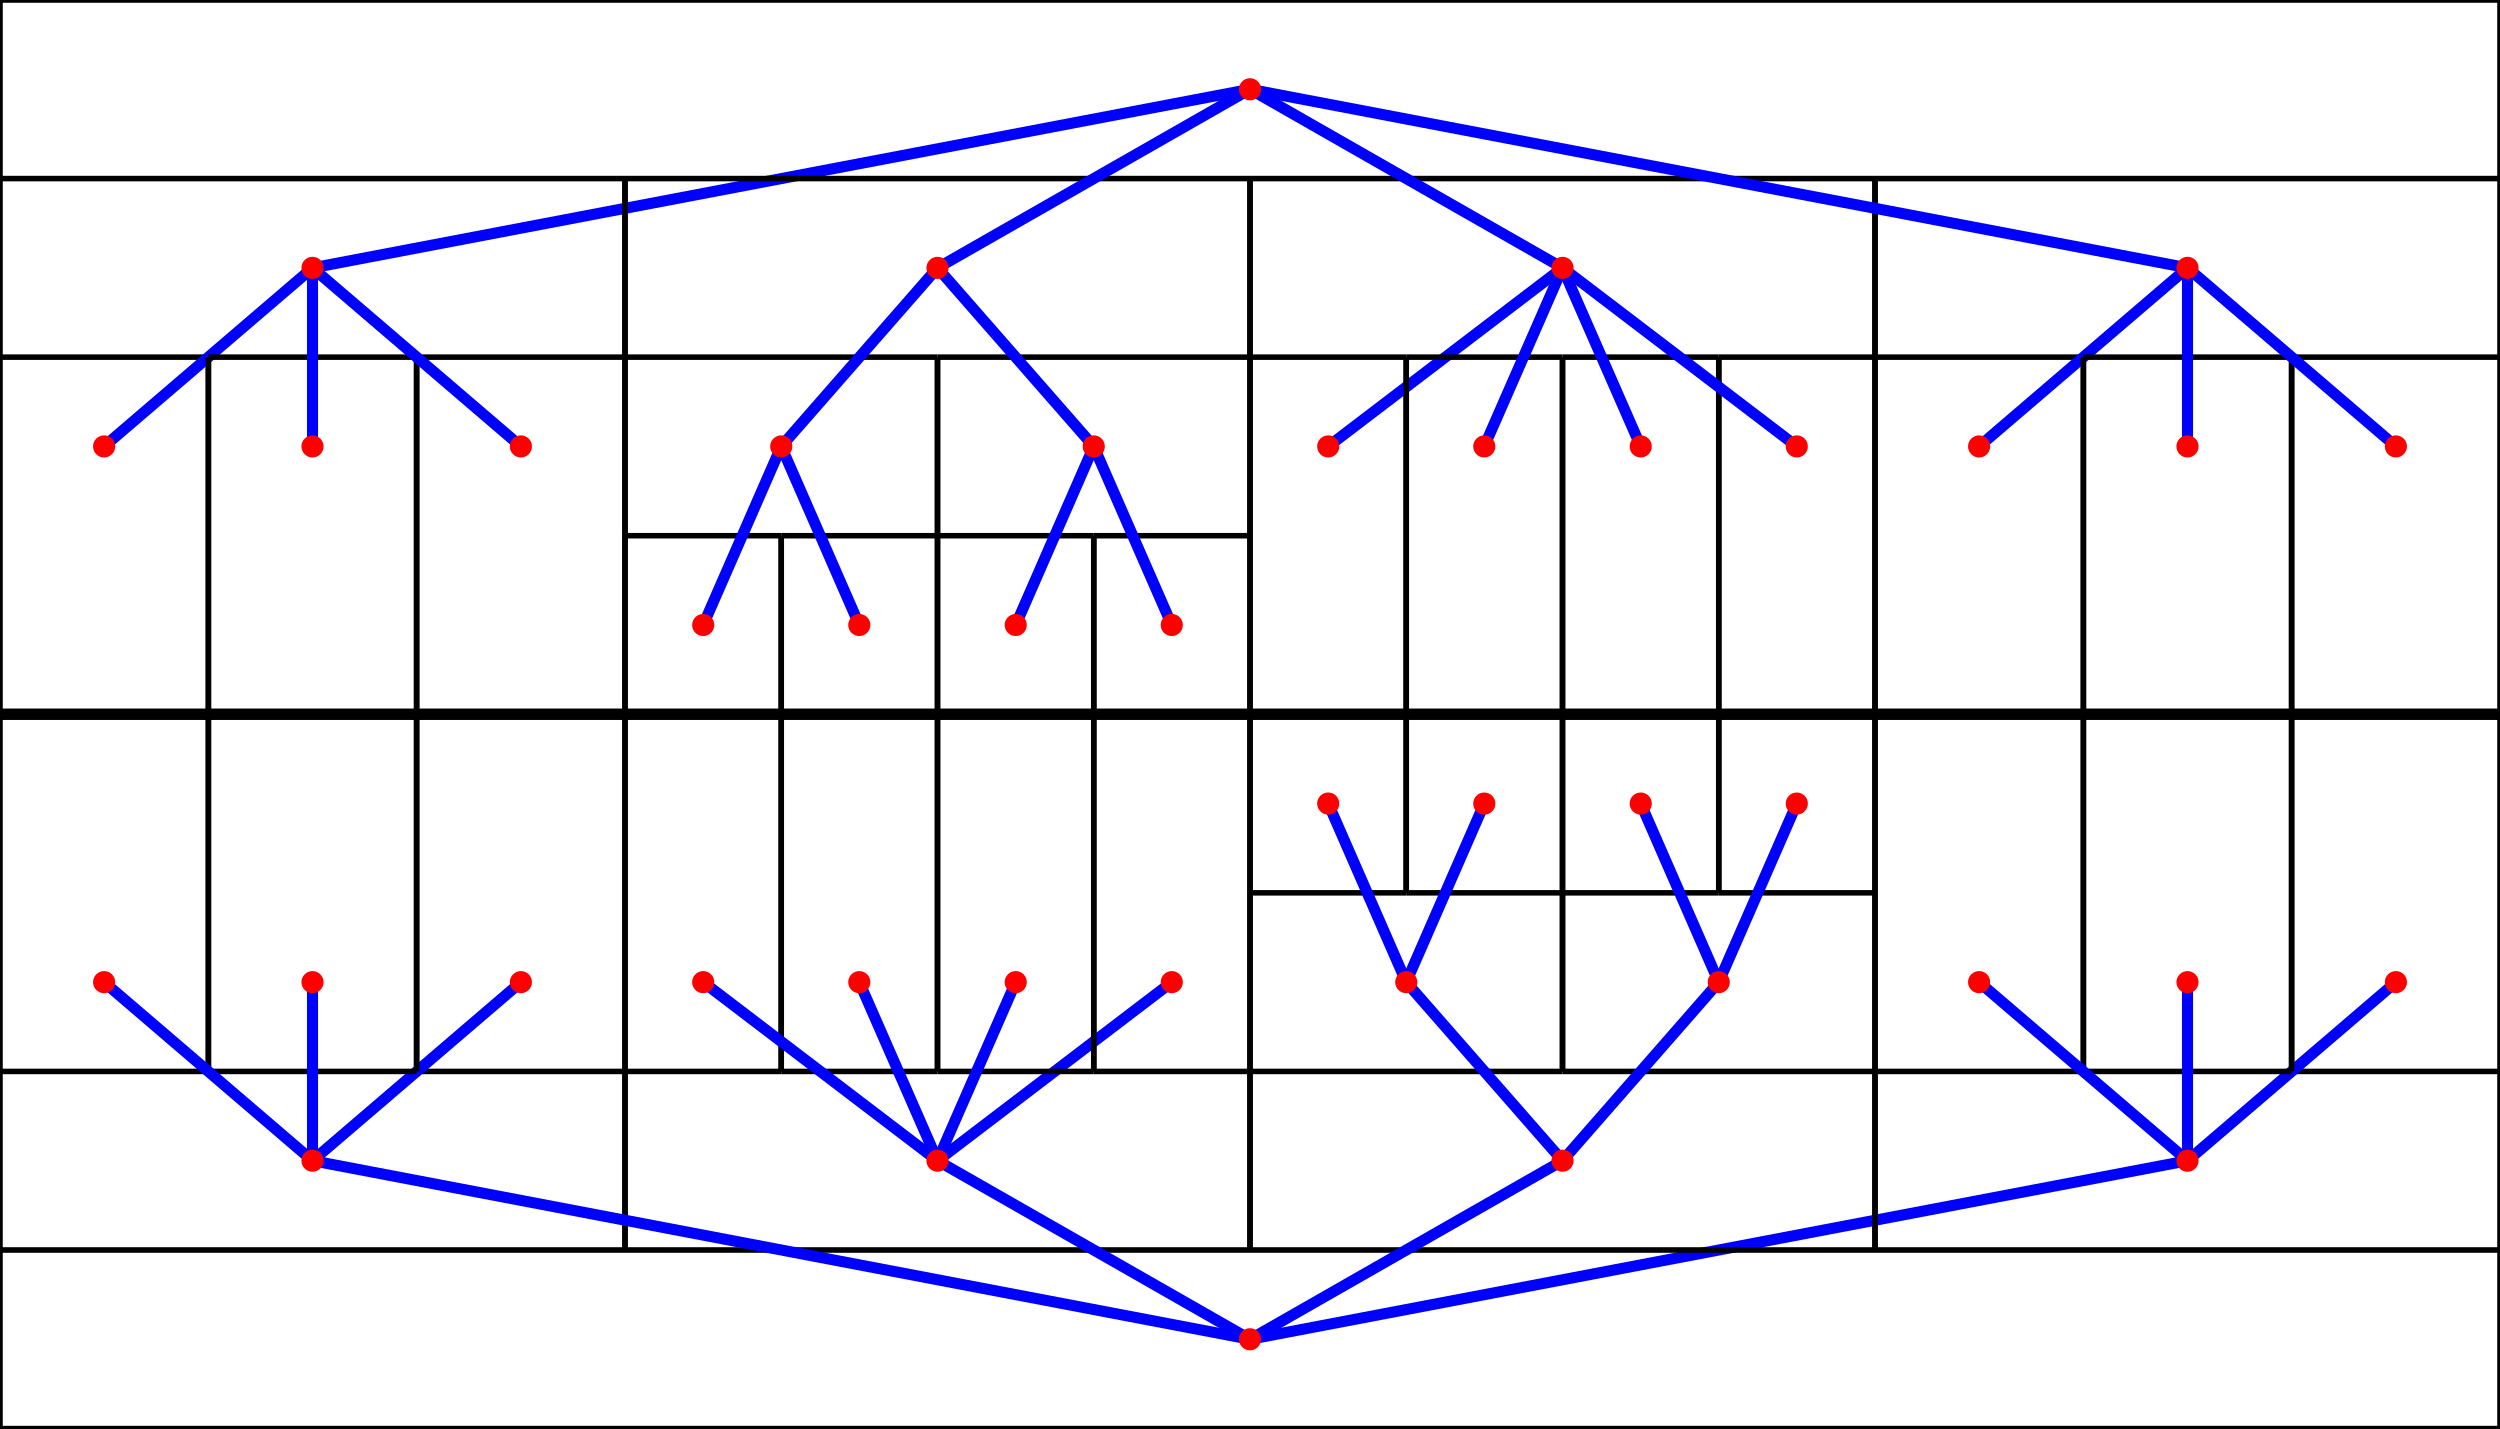
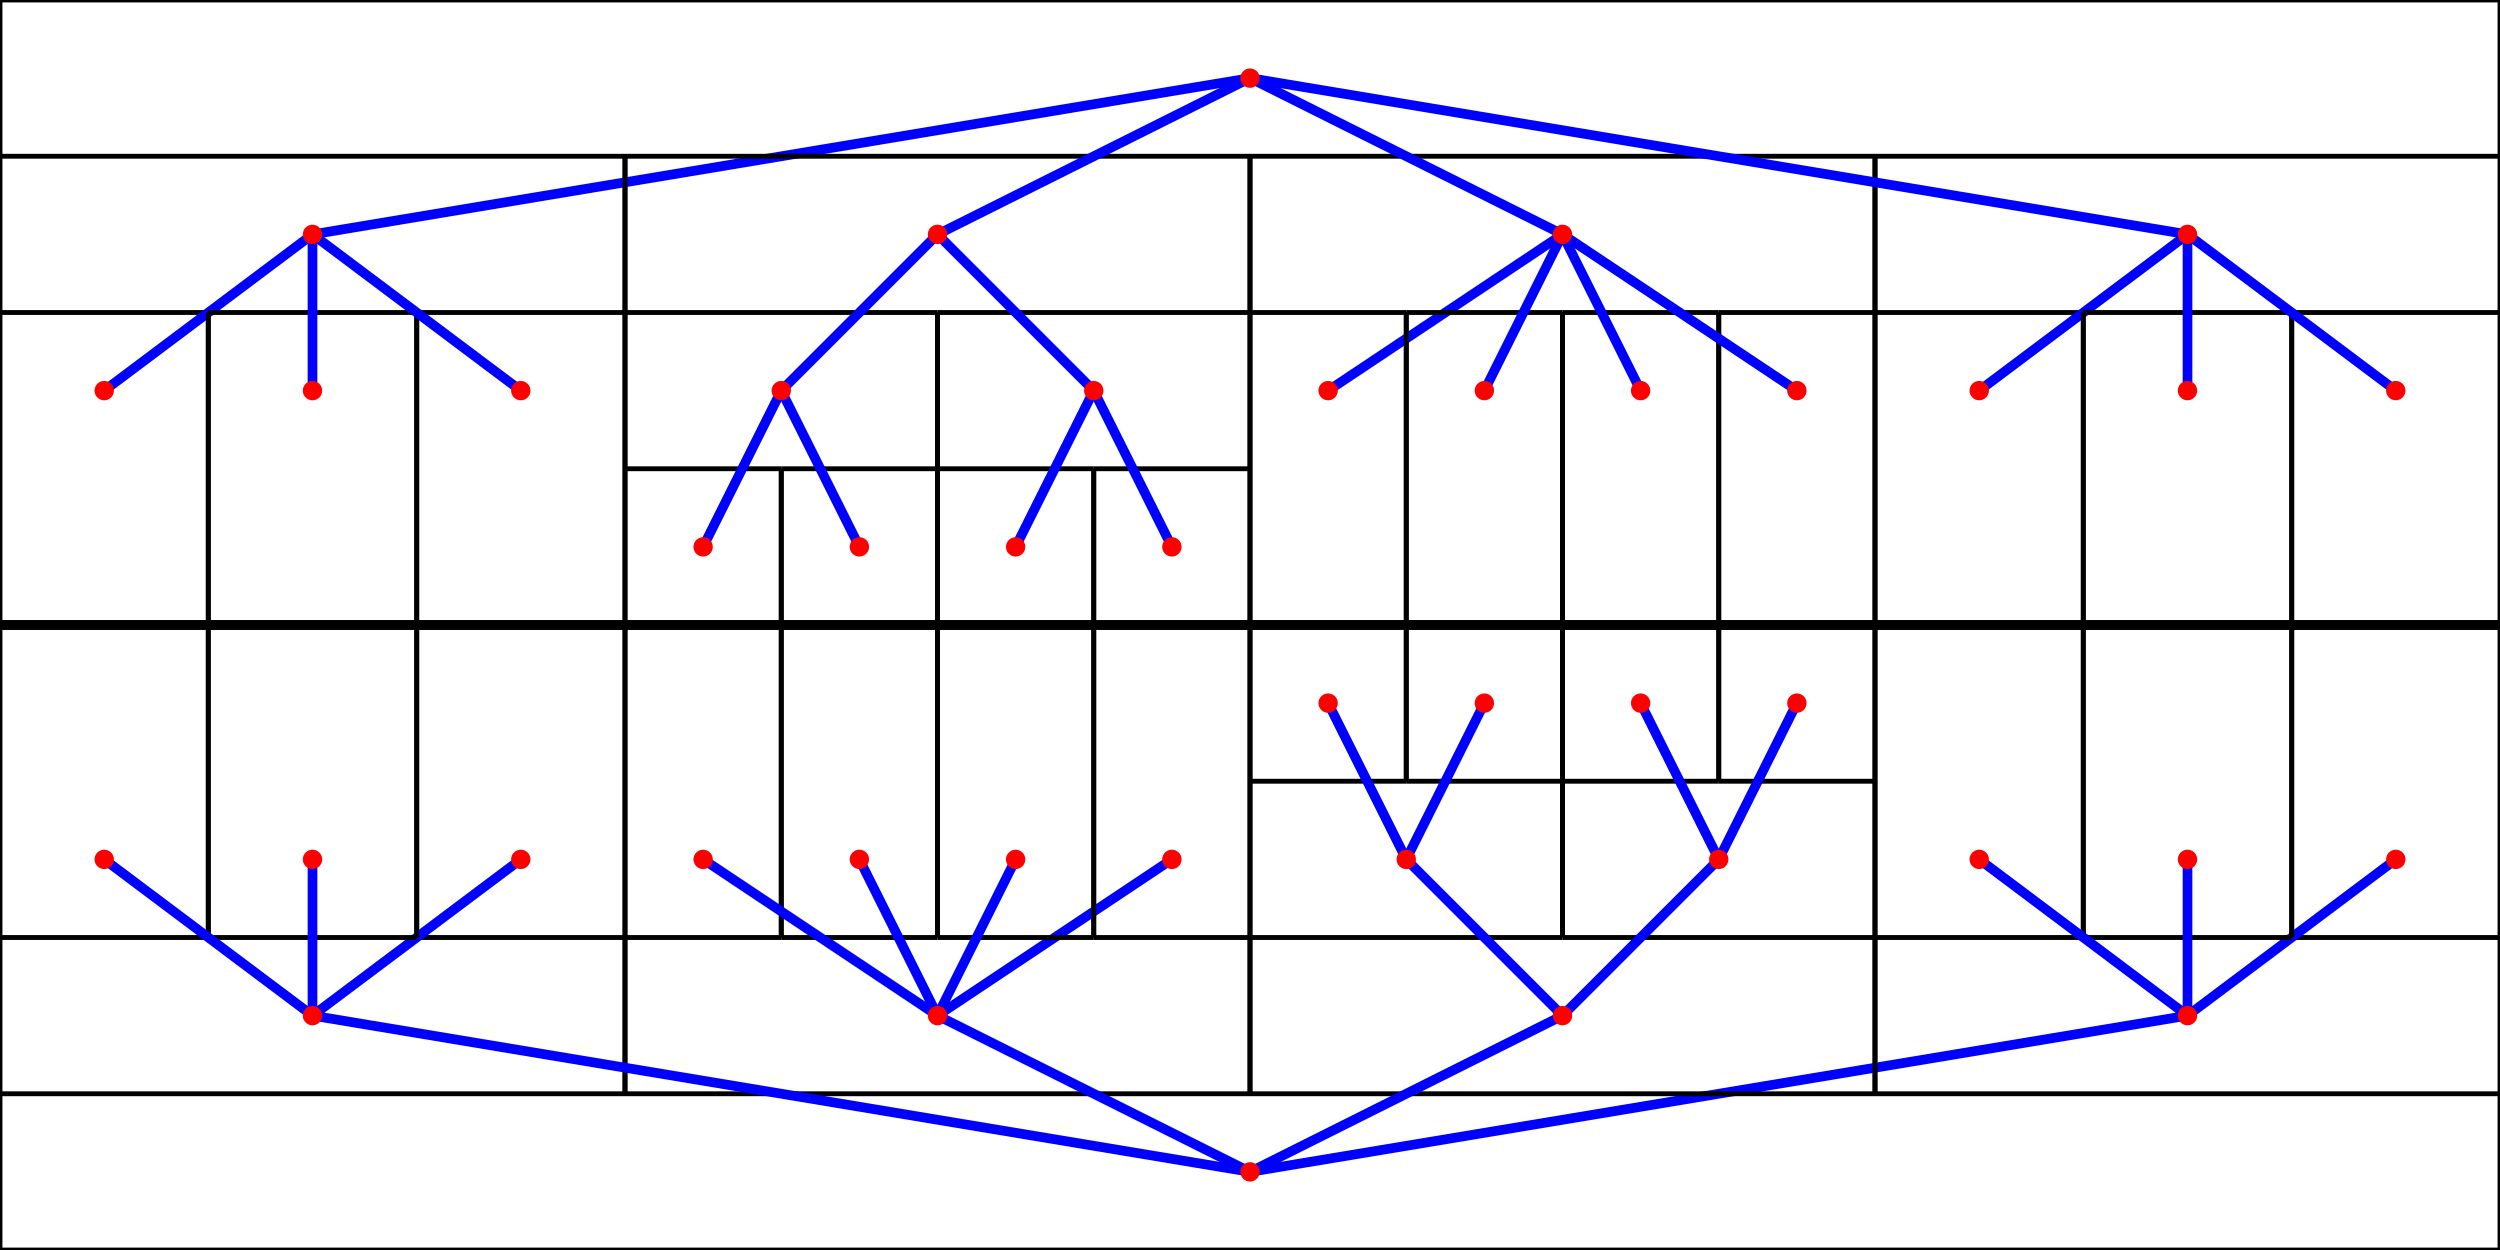
- <svg xmlns="http://www.w3.org/2000/svg" width="14cm" height="8cm" viewBox="0, 0, 14, 8" version="1.1">
+ <svg xmlns="http://www.w3.org/2000/svg" width="16cm" height="8cm" viewBox="0, 0, 16, 8" version="1.1">
  <g id="graph">
-     <line x1="0" y1="0" x2="14" y2="0" stroke="#000000" stroke-width="0.031" />
+     <line x1="0" y1="0" x2="16" y2="0" stroke="#000000" stroke-width="0.031" />
    <line x1="0" y1="0" x2="0" y2="1" stroke="#000000" stroke-width="0.031" />
-     <line x1="14" y1="0" x2="14" y2="1" stroke="#000000" stroke-width="0.031" />
-     <line x1="0" y1="1" x2="3.5" y2="1" stroke="#000000" stroke-width="0.031" />
+     <line x1="16" y1="0" x2="16" y2="1" stroke="#000000" stroke-width="0.031" />
+     <line x1="0" y1="1" x2="4.0" y2="1" stroke="#000000" stroke-width="0.031" />
    <line x1="0" y1="1" x2="0" y2="2" stroke="#000000" stroke-width="0.031" />
-     <line x1="3.5" y1="1" x2="3.5" y2="2" stroke="#000000" stroke-width="0.031" />
-     <line x1="0" y1="2" x2="1.167" y2="2" stroke="#000000" stroke-width="0.031" />
+     <line x1="4.0" y1="1" x2="4.0" y2="2" stroke="#000000" stroke-width="0.031" />
+     <line x1="0" y1="2" x2="1.333" y2="2" stroke="#000000" stroke-width="0.031" />
    <line x1="0" y1="2" x2="0" y2="4" stroke="#000000" stroke-width="0.031" />
-     <line x1="1.167" y1="2" x2="1.167" y2="4" stroke="#000000" stroke-width="0.031" />
-     <line x1="0" y1="4" x2="1.167" y2="4" stroke="#000000" stroke-width="0.062" />
-     <line x1="1.75" y1="1.5" x2="0.583" y2="2.5" stroke="#0000ff" stroke-width="0.062" />
-     <line x1="1.167" y1="2" x2="2.333" y2="2" stroke="#000000" stroke-width="0.031" />
-     <line x1="1.167" y1="2" x2="1.167" y2="4" stroke="#000000" stroke-width="0.031" />
-     <line x1="2.333" y1="2" x2="2.333" y2="4" stroke="#000000" stroke-width="0.031" />
-     <line x1="1.167" y1="4" x2="2.333" y2="4" stroke="#000000" stroke-width="0.062" />
-     <line x1="1.75" y1="1.5" x2="1.75" y2="2.5" stroke="#0000ff" stroke-width="0.062" />
-     <line x1="2.333" y1="2" x2="3.5" y2="2" stroke="#000000" stroke-width="0.031" />
-     <line x1="2.333" y1="2" x2="2.333" y2="4" stroke="#000000" stroke-width="0.031" />
-     <line x1="3.5" y1="2" x2="3.5" y2="4" stroke="#000000" stroke-width="0.031" />
-     <line x1="2.333" y1="4" x2="3.5" y2="4" stroke="#000000" stroke-width="0.062" />
-     <line x1="1.75" y1="1.5" x2="2.917" y2="2.5" stroke="#0000ff" stroke-width="0.062" />
-     <line x1="7.0" y1="0.5" x2="1.75" y2="1.5" stroke="#0000ff" stroke-width="0.062" />
-     <line x1="3.5" y1="1" x2="7.0" y2="1" stroke="#000000" stroke-width="0.031" />
-     <line x1="3.5" y1="1" x2="3.5" y2="2" stroke="#000000" stroke-width="0.031" />
-     <line x1="7.0" y1="1" x2="7.0" y2="2" stroke="#000000" stroke-width="0.031" />
-     <line x1="3.5" y1="2" x2="5.25" y2="2" stroke="#000000" stroke-width="0.031" />
-     <line x1="3.5" y1="2" x2="3.5" y2="3" stroke="#000000" stroke-width="0.031" />
-     <line x1="5.25" y1="2" x2="5.25" y2="3" stroke="#000000" stroke-width="0.031" />
-     <line x1="3.5" y1="3" x2="4.375" y2="3" stroke="#000000" stroke-width="0.031" />
-     <line x1="3.5" y1="3" x2="3.5" y2="4" stroke="#000000" stroke-width="0.031" />
-     <line x1="4.375" y1="3" x2="4.375" y2="4" stroke="#000000" stroke-width="0.031" />
-     <line x1="3.5" y1="4" x2="4.375" y2="4" stroke="#000000" stroke-width="0.062" />
-     <line x1="4.375" y1="2.5" x2="3.938" y2="3.5" stroke="#0000ff" stroke-width="0.062" />
-     <line x1="4.375" y1="3" x2="5.25" y2="3" stroke="#000000" stroke-width="0.031" />
-     <line x1="4.375" y1="3" x2="4.375" y2="4" stroke="#000000" stroke-width="0.031" />
-     <line x1="5.25" y1="3" x2="5.25" y2="4" stroke="#000000" stroke-width="0.031" />
-     <line x1="4.375" y1="4" x2="5.25" y2="4" stroke="#000000" stroke-width="0.062" />
-     <line x1="4.375" y1="2.5" x2="4.812" y2="3.5" stroke="#0000ff" stroke-width="0.062" />
-     <line x1="5.25" y1="1.5" x2="4.375" y2="2.5" stroke="#0000ff" stroke-width="0.062" />
-     <line x1="5.25" y1="2" x2="7.0" y2="2" stroke="#000000" stroke-width="0.031" />
-     <line x1="5.25" y1="2" x2="5.25" y2="3" stroke="#000000" stroke-width="0.031" />
-     <line x1="7.0" y1="2" x2="7.0" y2="3" stroke="#000000" stroke-width="0.031" />
-     <line x1="5.25" y1="3" x2="6.125" y2="3" stroke="#000000" stroke-width="0.031" />
-     <line x1="5.25" y1="3" x2="5.25" y2="4" stroke="#000000" stroke-width="0.031" />
-     <line x1="6.125" y1="3" x2="6.125" y2="4" stroke="#000000" stroke-width="0.031" />
-     <line x1="5.25" y1="4" x2="6.125" y2="4" stroke="#000000" stroke-width="0.062" />
-     <line x1="6.125" y1="2.5" x2="5.688" y2="3.5" stroke="#0000ff" stroke-width="0.062" />
-     <line x1="6.125" y1="3" x2="7.0" y2="3" stroke="#000000" stroke-width="0.031" />
-     <line x1="6.125" y1="3" x2="6.125" y2="4" stroke="#000000" stroke-width="0.031" />
+     <line x1="1.333" y1="2" x2="1.333" y2="4" stroke="#000000" stroke-width="0.031" />
+     <line x1="0" y1="4" x2="1.333" y2="4" stroke="#000000" stroke-width="0.062" />
+     <line x1="2.0" y1="1.5" x2="0.667" y2="2.5" stroke="#0000ff" stroke-width="0.062" />
+     <line x1="1.333" y1="2" x2="2.667" y2="2" stroke="#000000" stroke-width="0.031" />
+     <line x1="1.333" y1="2" x2="1.333" y2="4" stroke="#000000" stroke-width="0.031" />
+     <line x1="2.667" y1="2" x2="2.667" y2="4" stroke="#000000" stroke-width="0.031" />
+     <line x1="1.333" y1="4" x2="2.667" y2="4" stroke="#000000" stroke-width="0.062" />
+     <line x1="2.0" y1="1.5" x2="2.0" y2="2.5" stroke="#0000ff" stroke-width="0.062" />
+     <line x1="2.667" y1="2" x2="4.0" y2="2" stroke="#000000" stroke-width="0.031" />
+     <line x1="2.667" y1="2" x2="2.667" y2="4" stroke="#000000" stroke-width="0.031" />
+     <line x1="4.0" y1="2" x2="4.0" y2="4" stroke="#000000" stroke-width="0.031" />
+     <line x1="2.667" y1="4" x2="4.0" y2="4" stroke="#000000" stroke-width="0.062" />
+     <line x1="2.0" y1="1.5" x2="3.333" y2="2.5" stroke="#0000ff" stroke-width="0.062" />
+     <line x1="8.0" y1="0.5" x2="2.0" y2="1.5" stroke="#0000ff" stroke-width="0.062" />
+     <line x1="4.0" y1="1" x2="8.0" y2="1" stroke="#000000" stroke-width="0.031" />
+     <line x1="4.0" y1="1" x2="4.0" y2="2" stroke="#000000" stroke-width="0.031" />
+     <line x1="8.0" y1="1" x2="8.0" y2="2" stroke="#000000" stroke-width="0.031" />
+     <line x1="4.0" y1="2" x2="6.0" y2="2" stroke="#000000" stroke-width="0.031" />
+     <line x1="4.0" y1="2" x2="4.0" y2="3" stroke="#000000" stroke-width="0.031" />
+     <line x1="6.0" y1="2" x2="6.0" y2="3" stroke="#000000" stroke-width="0.031" />
+     <line x1="4.0" y1="3" x2="5.0" y2="3" stroke="#000000" stroke-width="0.031" />
+     <line x1="4.0" y1="3" x2="4.0" y2="4" stroke="#000000" stroke-width="0.031" />
+     <line x1="5.0" y1="3" x2="5.0" y2="4" stroke="#000000" stroke-width="0.031" />
+     <line x1="4.0" y1="4" x2="5.0" y2="4" stroke="#000000" stroke-width="0.062" />
+     <line x1="5.0" y1="2.5" x2="4.5" y2="3.5" stroke="#0000ff" stroke-width="0.062" />
+     <line x1="5.0" y1="3" x2="6.0" y2="3" stroke="#000000" stroke-width="0.031" />
+     <line x1="5.0" y1="3" x2="5.0" y2="4" stroke="#000000" stroke-width="0.031" />
+     <line x1="6.0" y1="3" x2="6.0" y2="4" stroke="#000000" stroke-width="0.031" />
+     <line x1="5.0" y1="4" x2="6.0" y2="4" stroke="#000000" stroke-width="0.062" />
+     <line x1="5.0" y1="2.5" x2="5.5" y2="3.5" stroke="#0000ff" stroke-width="0.062" />
+     <line x1="6.0" y1="1.5" x2="5.0" y2="2.5" stroke="#0000ff" stroke-width="0.062" />
+     <line x1="6.0" y1="2" x2="8.0" y2="2" stroke="#000000" stroke-width="0.031" />
+     <line x1="6.0" y1="2" x2="6.0" y2="3" stroke="#000000" stroke-width="0.031" />
+     <line x1="8.0" y1="2" x2="8.0" y2="3" stroke="#000000" stroke-width="0.031" />
+     <line x1="6.0" y1="3" x2="7.0" y2="3" stroke="#000000" stroke-width="0.031" />
+     <line x1="6.0" y1="3" x2="6.0" y2="4" stroke="#000000" stroke-width="0.031" />
    <line x1="7.0" y1="3" x2="7.0" y2="4" stroke="#000000" stroke-width="0.031" />
-     <line x1="6.125" y1="4" x2="7.0" y2="4" stroke="#000000" stroke-width="0.062" />
-     <line x1="6.125" y1="2.5" x2="6.562" y2="3.5" stroke="#0000ff" stroke-width="0.062" />
-     <line x1="5.25" y1="1.5" x2="6.125" y2="2.5" stroke="#0000ff" stroke-width="0.062" />
-     <line x1="7.0" y1="0.5" x2="5.25" y2="1.5" stroke="#0000ff" stroke-width="0.062" />
-     <line x1="7.0" y1="1" x2="10.5" y2="1" stroke="#000000" stroke-width="0.031" />
-     <line x1="7.0" y1="1" x2="7.0" y2="2" stroke="#000000" stroke-width="0.031" />
-     <line x1="10.5" y1="1" x2="10.5" y2="2" stroke="#000000" stroke-width="0.031" />
-     <line x1="7.0" y1="2" x2="7.875" y2="2" stroke="#000000" stroke-width="0.031" />
-     <line x1="7.0" y1="2" x2="7.0" y2="4" stroke="#000000" stroke-width="0.031" />
-     <line x1="7.875" y1="2" x2="7.875" y2="4" stroke="#000000" stroke-width="0.031" />
-     <line x1="7.0" y1="4" x2="7.875" y2="4" stroke="#000000" stroke-width="0.062" />
-     <line x1="8.75" y1="1.5" x2="7.438" y2="2.5" stroke="#0000ff" stroke-width="0.062" />
-     <line x1="7.875" y1="2" x2="8.75" y2="2" stroke="#000000" stroke-width="0.031" />
-     <line x1="7.875" y1="2" x2="7.875" y2="4" stroke="#000000" stroke-width="0.031" />
-     <line x1="8.75" y1="2" x2="8.75" y2="4" stroke="#000000" stroke-width="0.031" />
-     <line x1="7.875" y1="4" x2="8.75" y2="4" stroke="#000000" stroke-width="0.062" />
-     <line x1="8.75" y1="1.5" x2="8.312" y2="2.5" stroke="#0000ff" stroke-width="0.062" />
-     <line x1="8.75" y1="2" x2="9.625" y2="2" stroke="#000000" stroke-width="0.031" />
-     <line x1="8.75" y1="2" x2="8.75" y2="4" stroke="#000000" stroke-width="0.031" />
-     <line x1="9.625" y1="2" x2="9.625" y2="4" stroke="#000000" stroke-width="0.031" />
-     <line x1="8.75" y1="4" x2="9.625" y2="4" stroke="#000000" stroke-width="0.062" />
-     <line x1="8.75" y1="1.5" x2="9.188" y2="2.5" stroke="#0000ff" stroke-width="0.062" />
-     <line x1="9.625" y1="2" x2="10.5" y2="2" stroke="#000000" stroke-width="0.031" />
-     <line x1="9.625" y1="2" x2="9.625" y2="4" stroke="#000000" stroke-width="0.031" />
-     <line x1="10.5" y1="2" x2="10.5" y2="4" stroke="#000000" stroke-width="0.031" />
-     <line x1="9.625" y1="4" x2="10.5" y2="4" stroke="#000000" stroke-width="0.062" />
-     <line x1="8.75" y1="1.5" x2="10.062" y2="2.5" stroke="#0000ff" stroke-width="0.062" />
-     <line x1="7.0" y1="0.5" x2="8.75" y2="1.5" stroke="#0000ff" stroke-width="0.062" />
-     <line x1="10.5" y1="1" x2="14.0" y2="1" stroke="#000000" stroke-width="0.031" />
-     <line x1="10.5" y1="1" x2="10.5" y2="2" stroke="#000000" stroke-width="0.031" />
-     <line x1="14.0" y1="1" x2="14.0" y2="2" stroke="#000000" stroke-width="0.031" />
-     <line x1="10.5" y1="2" x2="11.667" y2="2" stroke="#000000" stroke-width="0.031" />
-     <line x1="10.5" y1="2" x2="10.5" y2="4" stroke="#000000" stroke-width="0.031" />
-     <line x1="11.667" y1="2" x2="11.667" y2="4" stroke="#000000" stroke-width="0.031" />
-     <line x1="10.5" y1="4" x2="11.667" y2="4" stroke="#000000" stroke-width="0.062" />
-     <line x1="12.25" y1="1.5" x2="11.083" y2="2.5" stroke="#0000ff" stroke-width="0.062" />
-     <line x1="11.667" y1="2" x2="12.833" y2="2" stroke="#000000" stroke-width="0.031" />
-     <line x1="11.667" y1="2" x2="11.667" y2="4" stroke="#000000" stroke-width="0.031" />
-     <line x1="12.833" y1="2" x2="12.833" y2="4" stroke="#000000" stroke-width="0.031" />
-     <line x1="11.667" y1="4" x2="12.833" y2="4" stroke="#000000" stroke-width="0.062" />
-     <line x1="12.25" y1="1.5" x2="12.25" y2="2.5" stroke="#0000ff" stroke-width="0.062" />
-     <line x1="12.833" y1="2" x2="14.0" y2="2" stroke="#000000" stroke-width="0.031" />
-     <line x1="12.833" y1="2" x2="12.833" y2="4" stroke="#000000" stroke-width="0.031" />
-     <line x1="14.0" y1="2" x2="14.0" y2="4" stroke="#000000" stroke-width="0.031" />
-     <line x1="12.833" y1="4" x2="14.0" y2="4" stroke="#000000" stroke-width="0.062" />
-     <line x1="12.25" y1="1.5" x2="13.417" y2="2.5" stroke="#0000ff" stroke-width="0.062" />
-     <line x1="7.0" y1="0.5" x2="12.25" y2="1.5" stroke="#0000ff" stroke-width="0.062" />
-     <circle cx="7.0" cy="0.5" r="0.062" fill="#ff0000" />
-     <circle cx="1.75" cy="1.5" r="0.062" fill="#ff0000" />
-     <circle cx="0.583" cy="2.5" r="0.062" fill="#ff0000" />
-     <circle cx="1.75" cy="2.5" r="0.062" fill="#ff0000" />
-     <circle cx="2.917" cy="2.5" r="0.062" fill="#ff0000" />
-     <circle cx="5.25" cy="1.5" r="0.062" fill="#ff0000" />
-     <circle cx="4.375" cy="2.5" r="0.062" fill="#ff0000" />
-     <circle cx="3.938" cy="3.5" r="0.062" fill="#ff0000" />
-     <circle cx="4.812" cy="3.5" r="0.062" fill="#ff0000" />
-     <circle cx="6.125" cy="2.5" r="0.062" fill="#ff0000" />
-     <circle cx="5.688" cy="3.5" r="0.062" fill="#ff0000" />
-     <circle cx="6.562" cy="3.5" r="0.062" fill="#ff0000" />
-     <circle cx="8.75" cy="1.5" r="0.062" fill="#ff0000" />
-     <circle cx="7.438" cy="2.5" r="0.062" fill="#ff0000" />
-     <circle cx="8.312" cy="2.5" r="0.062" fill="#ff0000" />
-     <circle cx="9.188" cy="2.5" r="0.062" fill="#ff0000" />
-     <circle cx="10.062" cy="2.5" r="0.062" fill="#ff0000" />
-     <circle cx="12.25" cy="1.5" r="0.062" fill="#ff0000" />
-     <circle cx="11.083" cy="2.5" r="0.062" fill="#ff0000" />
-     <circle cx="12.25" cy="2.5" r="0.062" fill="#ff0000" />
-     <circle cx="13.417" cy="2.5" r="0.062" fill="#ff0000" />
+     <line x1="6.0" y1="4" x2="7.0" y2="4" stroke="#000000" stroke-width="0.062" />
+     <line x1="7.0" y1="2.5" x2="6.5" y2="3.5" stroke="#0000ff" stroke-width="0.062" />
+     <line x1="7.0" y1="3" x2="8.0" y2="3" stroke="#000000" stroke-width="0.031" />
+     <line x1="7.0" y1="3" x2="7.0" y2="4" stroke="#000000" stroke-width="0.031" />
+     <line x1="8.0" y1="3" x2="8.0" y2="4" stroke="#000000" stroke-width="0.031" />
+     <line x1="7.0" y1="4" x2="8.0" y2="4" stroke="#000000" stroke-width="0.062" />
+     <line x1="7.0" y1="2.5" x2="7.5" y2="3.5" stroke="#0000ff" stroke-width="0.062" />
+     <line x1="6.0" y1="1.5" x2="7.0" y2="2.5" stroke="#0000ff" stroke-width="0.062" />
+     <line x1="8.0" y1="0.5" x2="6.0" y2="1.5" stroke="#0000ff" stroke-width="0.062" />
+     <line x1="8.0" y1="1" x2="12.0" y2="1" stroke="#000000" stroke-width="0.031" />
+     <line x1="8.0" y1="1" x2="8.0" y2="2" stroke="#000000" stroke-width="0.031" />
+     <line x1="12.0" y1="1" x2="12.0" y2="2" stroke="#000000" stroke-width="0.031" />
+     <line x1="8.0" y1="2" x2="9.0" y2="2" stroke="#000000" stroke-width="0.031" />
+     <line x1="8.0" y1="2" x2="8.0" y2="4" stroke="#000000" stroke-width="0.031" />
+     <line x1="9.0" y1="2" x2="9.0" y2="4" stroke="#000000" stroke-width="0.031" />
+     <line x1="8.0" y1="4" x2="9.0" y2="4" stroke="#000000" stroke-width="0.062" />
+     <line x1="10.0" y1="1.5" x2="8.5" y2="2.5" stroke="#0000ff" stroke-width="0.062" />
+     <line x1="9.0" y1="2" x2="10.0" y2="2" stroke="#000000" stroke-width="0.031" />
+     <line x1="9.0" y1="2" x2="9.0" y2="4" stroke="#000000" stroke-width="0.031" />
+     <line x1="10.0" y1="2" x2="10.0" y2="4" stroke="#000000" stroke-width="0.031" />
+     <line x1="9.0" y1="4" x2="10.0" y2="4" stroke="#000000" stroke-width="0.062" />
+     <line x1="10.0" y1="1.5" x2="9.5" y2="2.5" stroke="#0000ff" stroke-width="0.062" />
+     <line x1="10.0" y1="2" x2="11.0" y2="2" stroke="#000000" stroke-width="0.031" />
+     <line x1="10.0" y1="2" x2="10.0" y2="4" stroke="#000000" stroke-width="0.031" />
+     <line x1="11.0" y1="2" x2="11.0" y2="4" stroke="#000000" stroke-width="0.031" />
+     <line x1="10.0" y1="4" x2="11.0" y2="4" stroke="#000000" stroke-width="0.062" />
+     <line x1="10.0" y1="1.5" x2="10.5" y2="2.5" stroke="#0000ff" stroke-width="0.062" />
+     <line x1="11.0" y1="2" x2="12.0" y2="2" stroke="#000000" stroke-width="0.031" />
+     <line x1="11.0" y1="2" x2="11.0" y2="4" stroke="#000000" stroke-width="0.031" />
+     <line x1="12.0" y1="2" x2="12.0" y2="4" stroke="#000000" stroke-width="0.031" />
+     <line x1="11.0" y1="4" x2="12.0" y2="4" stroke="#000000" stroke-width="0.062" />
+     <line x1="10.0" y1="1.5" x2="11.5" y2="2.5" stroke="#0000ff" stroke-width="0.062" />
+     <line x1="8.0" y1="0.5" x2="10.0" y2="1.5" stroke="#0000ff" stroke-width="0.062" />
+     <line x1="12.0" y1="1" x2="16.0" y2="1" stroke="#000000" stroke-width="0.031" />
+     <line x1="12.0" y1="1" x2="12.0" y2="2" stroke="#000000" stroke-width="0.031" />
+     <line x1="16.0" y1="1" x2="16.0" y2="2" stroke="#000000" stroke-width="0.031" />
+     <line x1="12.0" y1="2" x2="13.333" y2="2" stroke="#000000" stroke-width="0.031" />
+     <line x1="12.0" y1="2" x2="12.0" y2="4" stroke="#000000" stroke-width="0.031" />
+     <line x1="13.333" y1="2" x2="13.333" y2="4" stroke="#000000" stroke-width="0.031" />
+     <line x1="12.0" y1="4" x2="13.333" y2="4" stroke="#000000" stroke-width="0.062" />
+     <line x1="14.0" y1="1.5" x2="12.667" y2="2.5" stroke="#0000ff" stroke-width="0.062" />
+     <line x1="13.333" y1="2" x2="14.667" y2="2" stroke="#000000" stroke-width="0.031" />
+     <line x1="13.333" y1="2" x2="13.333" y2="4" stroke="#000000" stroke-width="0.031" />
+     <line x1="14.667" y1="2" x2="14.667" y2="4" stroke="#000000" stroke-width="0.031" />
+     <line x1="13.333" y1="4" x2="14.667" y2="4" stroke="#000000" stroke-width="0.062" />
+     <line x1="14.0" y1="1.5" x2="14.0" y2="2.5" stroke="#0000ff" stroke-width="0.062" />
+     <line x1="14.667" y1="2" x2="16.0" y2="2" stroke="#000000" stroke-width="0.031" />
+     <line x1="14.667" y1="2" x2="14.667" y2="4" stroke="#000000" stroke-width="0.031" />
+     <line x1="16.0" y1="2" x2="16.0" y2="4" stroke="#000000" stroke-width="0.031" />
+     <line x1="14.667" y1="4" x2="16.0" y2="4" stroke="#000000" stroke-width="0.062" />
+     <line x1="14.0" y1="1.5" x2="15.333" y2="2.5" stroke="#0000ff" stroke-width="0.062" />
+     <line x1="8.0" y1="0.5" x2="14.0" y2="1.5" stroke="#0000ff" stroke-width="0.062" />
+     <circle cx="8.0" cy="0.5" r="0.062" fill="#ff0000" />
+     <circle cx="2.0" cy="1.5" r="0.062" fill="#ff0000" />
+     <circle cx="0.667" cy="2.5" r="0.062" fill="#ff0000" />
+     <circle cx="2.0" cy="2.5" r="0.062" fill="#ff0000" />
+     <circle cx="3.333" cy="2.5" r="0.062" fill="#ff0000" />
+     <circle cx="6.0" cy="1.5" r="0.062" fill="#ff0000" />
+     <circle cx="5.0" cy="2.5" r="0.062" fill="#ff0000" />
+     <circle cx="4.5" cy="3.5" r="0.062" fill="#ff0000" />
+     <circle cx="5.5" cy="3.5" r="0.062" fill="#ff0000" />
+     <circle cx="7.0" cy="2.5" r="0.062" fill="#ff0000" />
+     <circle cx="6.5" cy="3.5" r="0.062" fill="#ff0000" />
+     <circle cx="7.5" cy="3.5" r="0.062" fill="#ff0000" />
+     <circle cx="10.0" cy="1.5" r="0.062" fill="#ff0000" />
+     <circle cx="8.5" cy="2.5" r="0.062" fill="#ff0000" />
+     <circle cx="9.5" cy="2.5" r="0.062" fill="#ff0000" />
+     <circle cx="10.5" cy="2.5" r="0.062" fill="#ff0000" />
+     <circle cx="11.5" cy="2.5" r="0.062" fill="#ff0000" />
+     <circle cx="14.0" cy="1.5" r="0.062" fill="#ff0000" />
+     <circle cx="12.667" cy="2.5" r="0.062" fill="#ff0000" />
+     <circle cx="14.0" cy="2.5" r="0.062" fill="#ff0000" />
+     <circle cx="15.333" cy="2.5" r="0.062" fill="#ff0000" />
  </g>
-   <use href="#graph" y="4.0" transform=" translate(0, 4.0) rotate(180, 7.0, 4.0)" />
+   <use href="#graph" y="4.0" transform=" translate(0, 4.0) rotate(180, 8.0, 4.0)" />
</svg>
